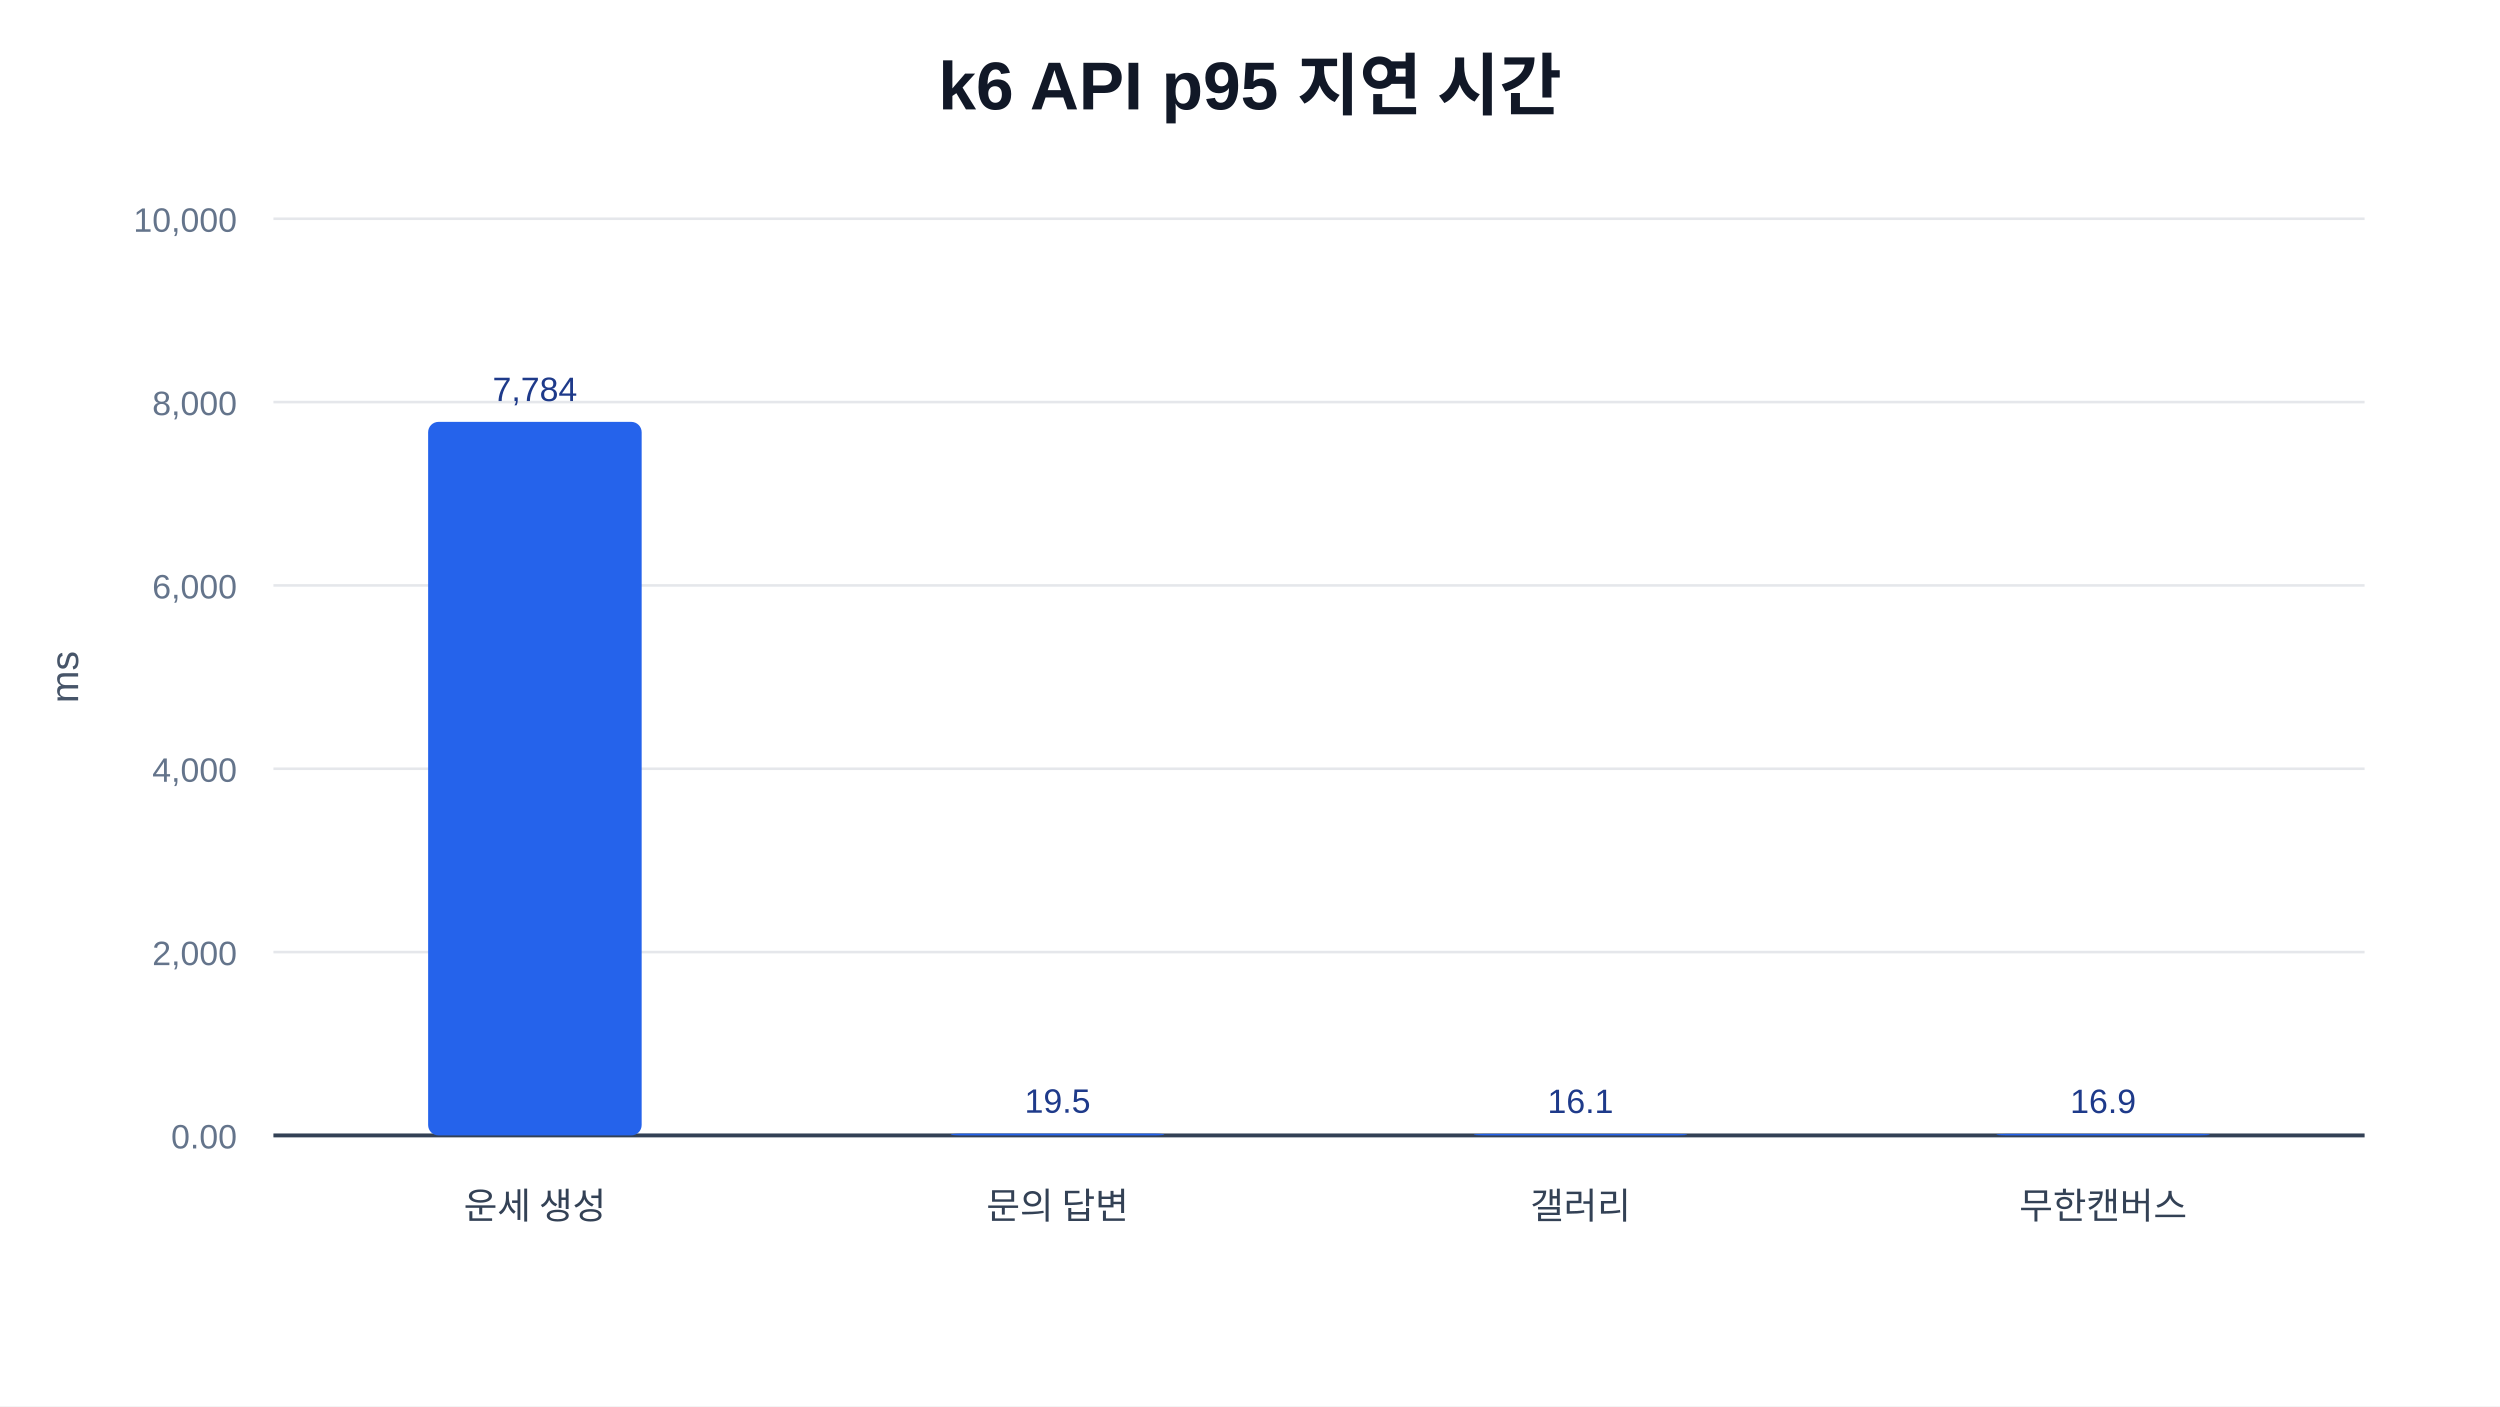
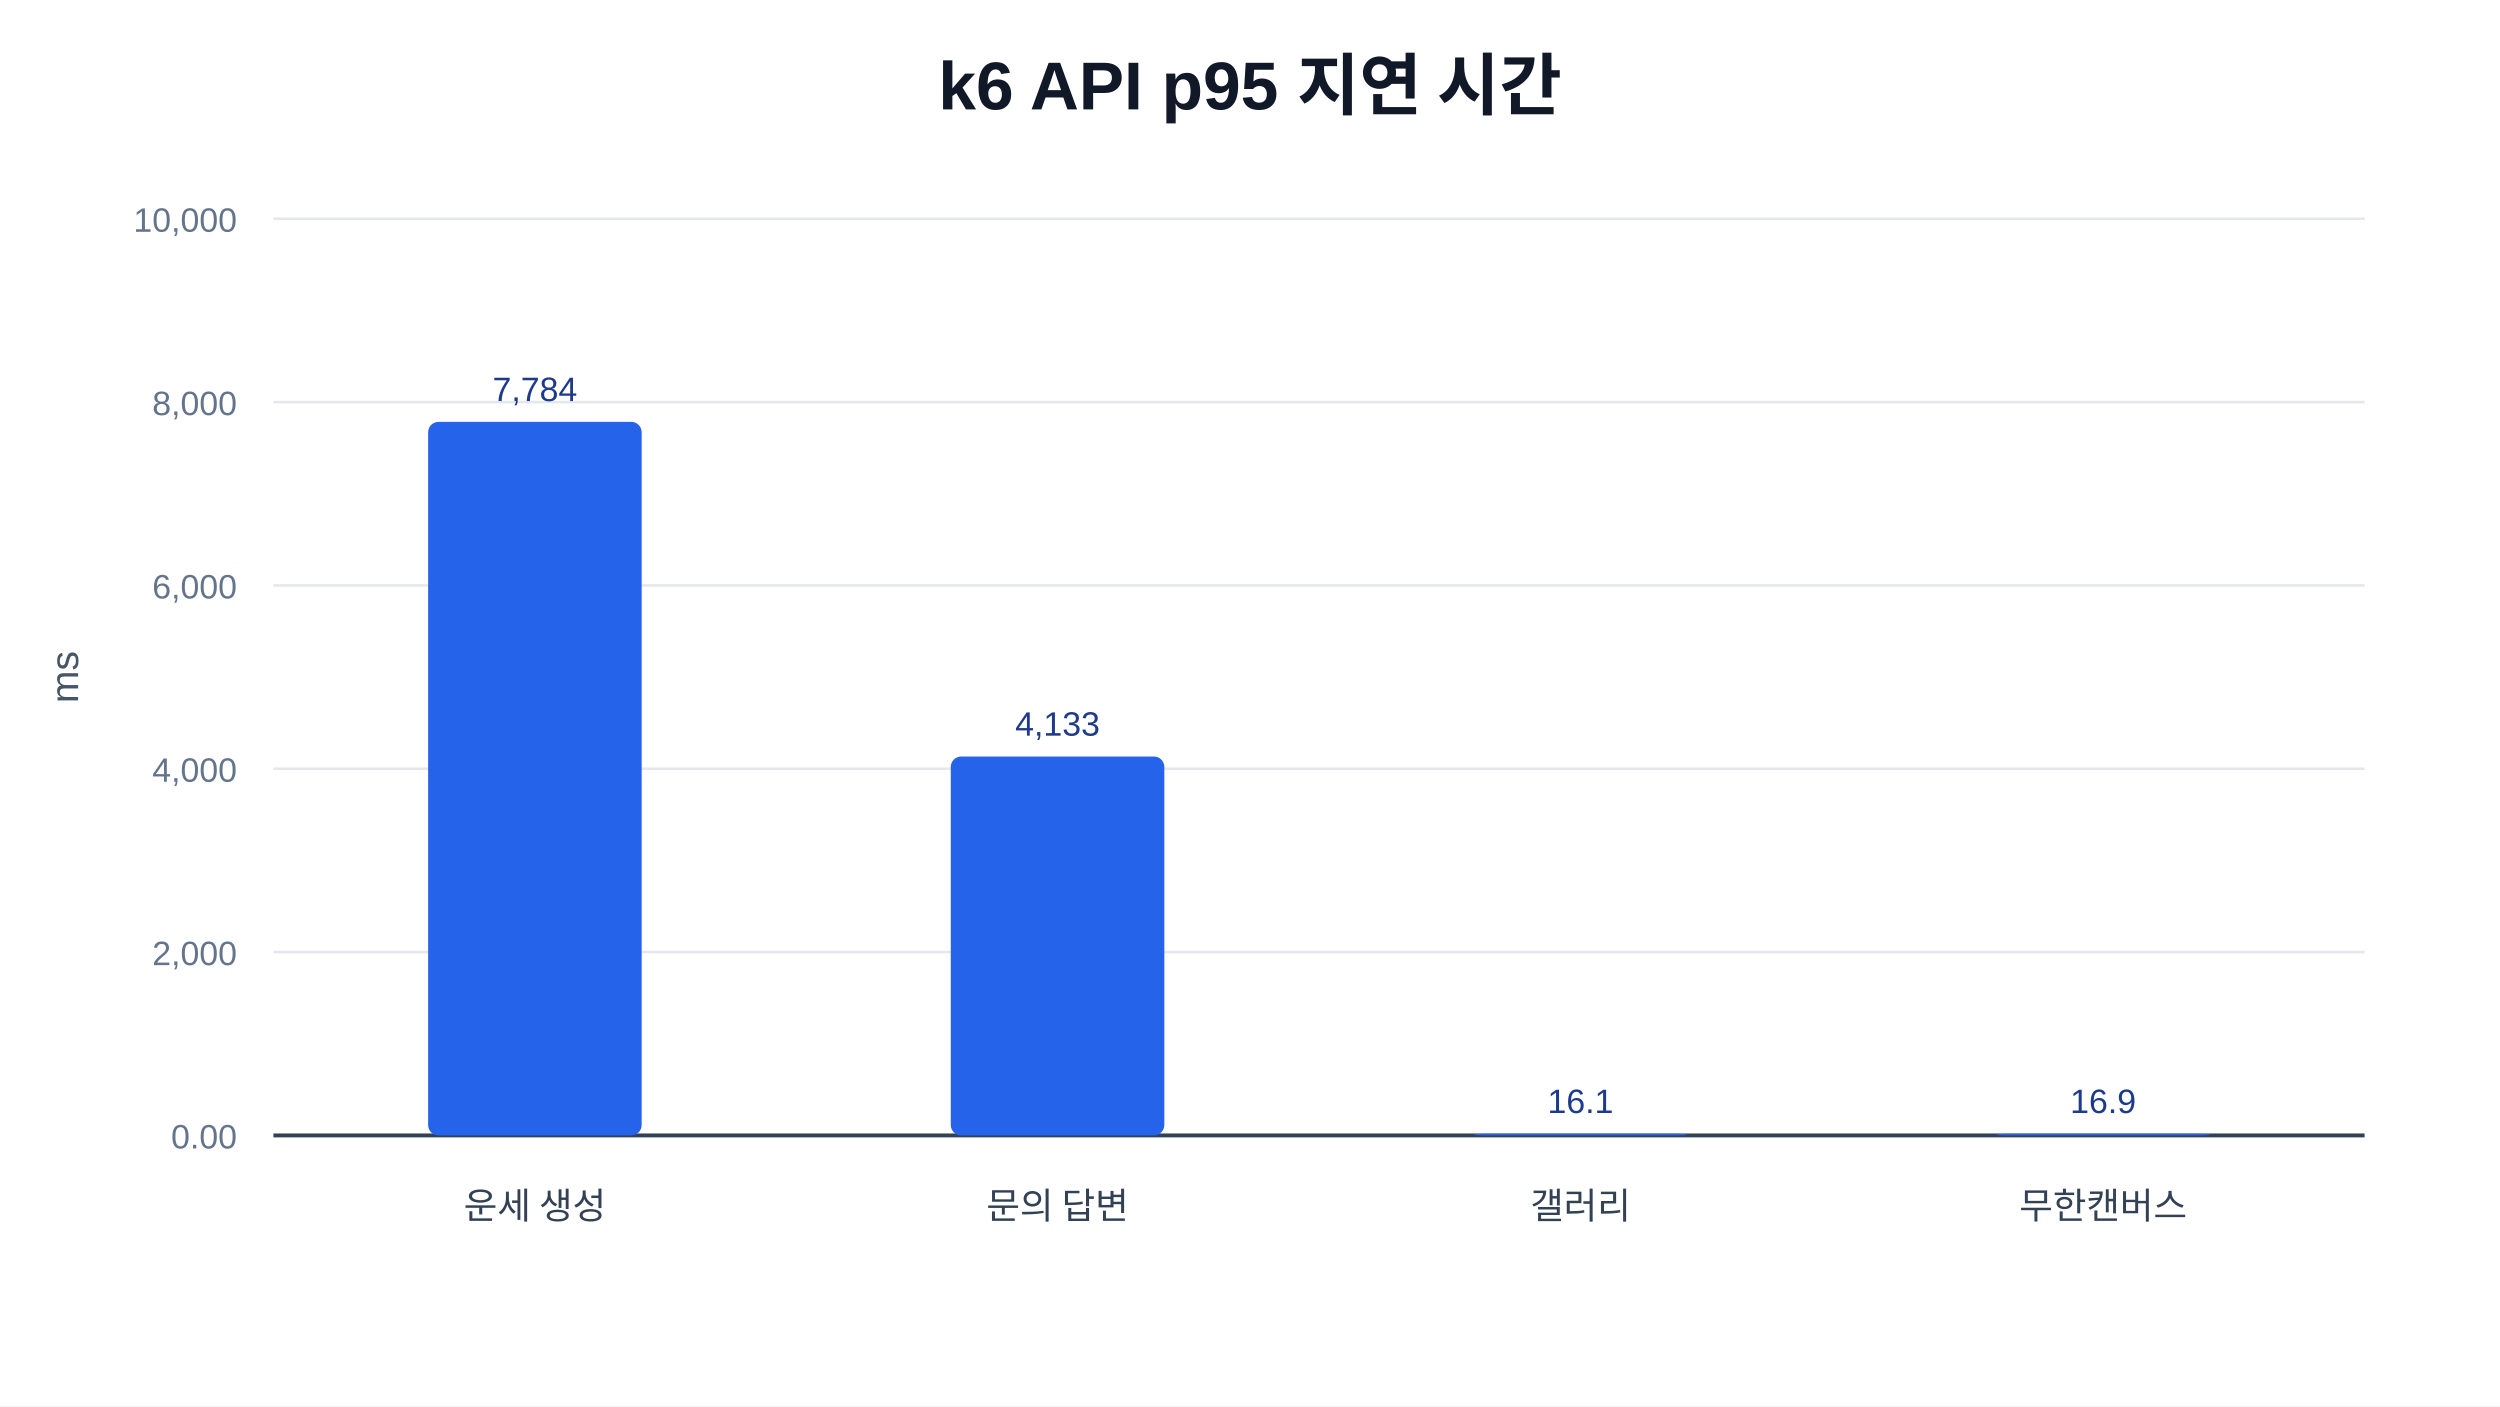
<svg xmlns="http://www.w3.org/2000/svg" width="960" height="540" viewBox="0 0 960 540">
  <rect width="100%" height="100%" fill="#ffffff" />
  <text x="480.0" y="42.0" text-anchor="middle" font-size="26" font-weight="700" fill="#111827" font-family="Arial, sans-serif">k6 API p95 지연 시간</text>
  <text transform="rotate(-90 30 260.0)" x="30.0" y="260.0" text-anchor="middle" font-size="15" font-weight="400" fill="#475569" font-family="Arial, sans-serif">ms</text>
  <line x1="105" y1="436.0" x2="908" y2="436.0" stroke="#e5e7eb" stroke-width="1" />
  <text x="91.0" y="441.0" text-anchor="end" font-size="13" font-weight="400" fill="#64748b" font-family="Arial, sans-serif">0.00</text>
  <line x1="105" y1="365.6" x2="908" y2="365.6" stroke="#e5e7eb" stroke-width="1" />
  <text x="91.0" y="370.6" text-anchor="end" font-size="13" font-weight="400" fill="#64748b" font-family="Arial, sans-serif">2,000</text>
  <line x1="105" y1="295.2" x2="908" y2="295.2" stroke="#e5e7eb" stroke-width="1" />
  <text x="91.0" y="300.2" text-anchor="end" font-size="13" font-weight="400" fill="#64748b" font-family="Arial, sans-serif">4,000</text>
  <line x1="105" y1="224.8" x2="908" y2="224.8" stroke="#e5e7eb" stroke-width="1" />
  <text x="91.0" y="229.8" text-anchor="end" font-size="13" font-weight="400" fill="#64748b" font-family="Arial, sans-serif">6,000</text>
  <line x1="105" y1="154.4" x2="908" y2="154.4" stroke="#e5e7eb" stroke-width="1" />
  <text x="91.0" y="159.4" text-anchor="end" font-size="13" font-weight="400" fill="#64748b" font-family="Arial, sans-serif">8,000</text>
  <line x1="105" y1="84.0" x2="908" y2="84.0" stroke="#e5e7eb" stroke-width="1" />
  <text x="91.0" y="89.0" text-anchor="end" font-size="13" font-weight="400" fill="#64748b" font-family="Arial, sans-serif">10,000</text>
  <line x1="105" y1="436" x2="908" y2="436" stroke="#334155" stroke-width="1.5" />
  <rect x="164.4" y="162.0" width="82.0" height="274.0" rx="4" fill="#2563eb" />
  <text x="205.4" y="154.0" text-anchor="middle" font-size="13" font-weight="400" fill="#1e3a8a" font-family="Arial, sans-serif">7,784</text>
  <text x="205.4" y="468.0" text-anchor="middle" font-size="14" font-weight="400" fill="#334155" font-family="Arial, sans-serif">운세 생성</text>
-   <rect x="365.1" y="435.3" width="82.0" height="0.7" rx="4" fill="#2563eb" />
-   <text x="406.1" y="427.3" text-anchor="middle" font-size="13" font-weight="400" fill="#1e3a8a" font-family="Arial, sans-serif">19.5</text>
+   <rect x="365.1" y="290.5" width="82.0" height="145.5" rx="4" fill="#2563eb" />
+   <text x="406.1" y="282.5" text-anchor="middle" font-size="13" font-weight="400" fill="#1e3a8a" font-family="Arial, sans-serif">4,133</text>
  <text x="406.1" y="468.0" text-anchor="middle" font-size="14" font-weight="400" fill="#334155" font-family="Arial, sans-serif">문의 답변</text>
  <rect x="565.9" y="435.4" width="82.0" height="0.6" rx="4" fill="#2563eb" />
  <text x="606.9" y="427.4" text-anchor="middle" font-size="13" font-weight="400" fill="#1e3a8a" font-family="Arial, sans-serif">16.1</text>
  <text x="606.9" y="468.0" text-anchor="middle" font-size="14" font-weight="400" fill="#334155" font-family="Arial, sans-serif">갤러리</text>
  <rect x="766.6" y="435.4" width="82.0" height="0.6" rx="4" fill="#2563eb" />
  <text x="807.6" y="427.4" text-anchor="middle" font-size="13" font-weight="400" fill="#1e3a8a" font-family="Arial, sans-serif">16.9</text>
  <text x="807.6" y="468.0" text-anchor="middle" font-size="14" font-weight="400" fill="#334155" font-family="Arial, sans-serif">무한캔버스</text>
</svg>
